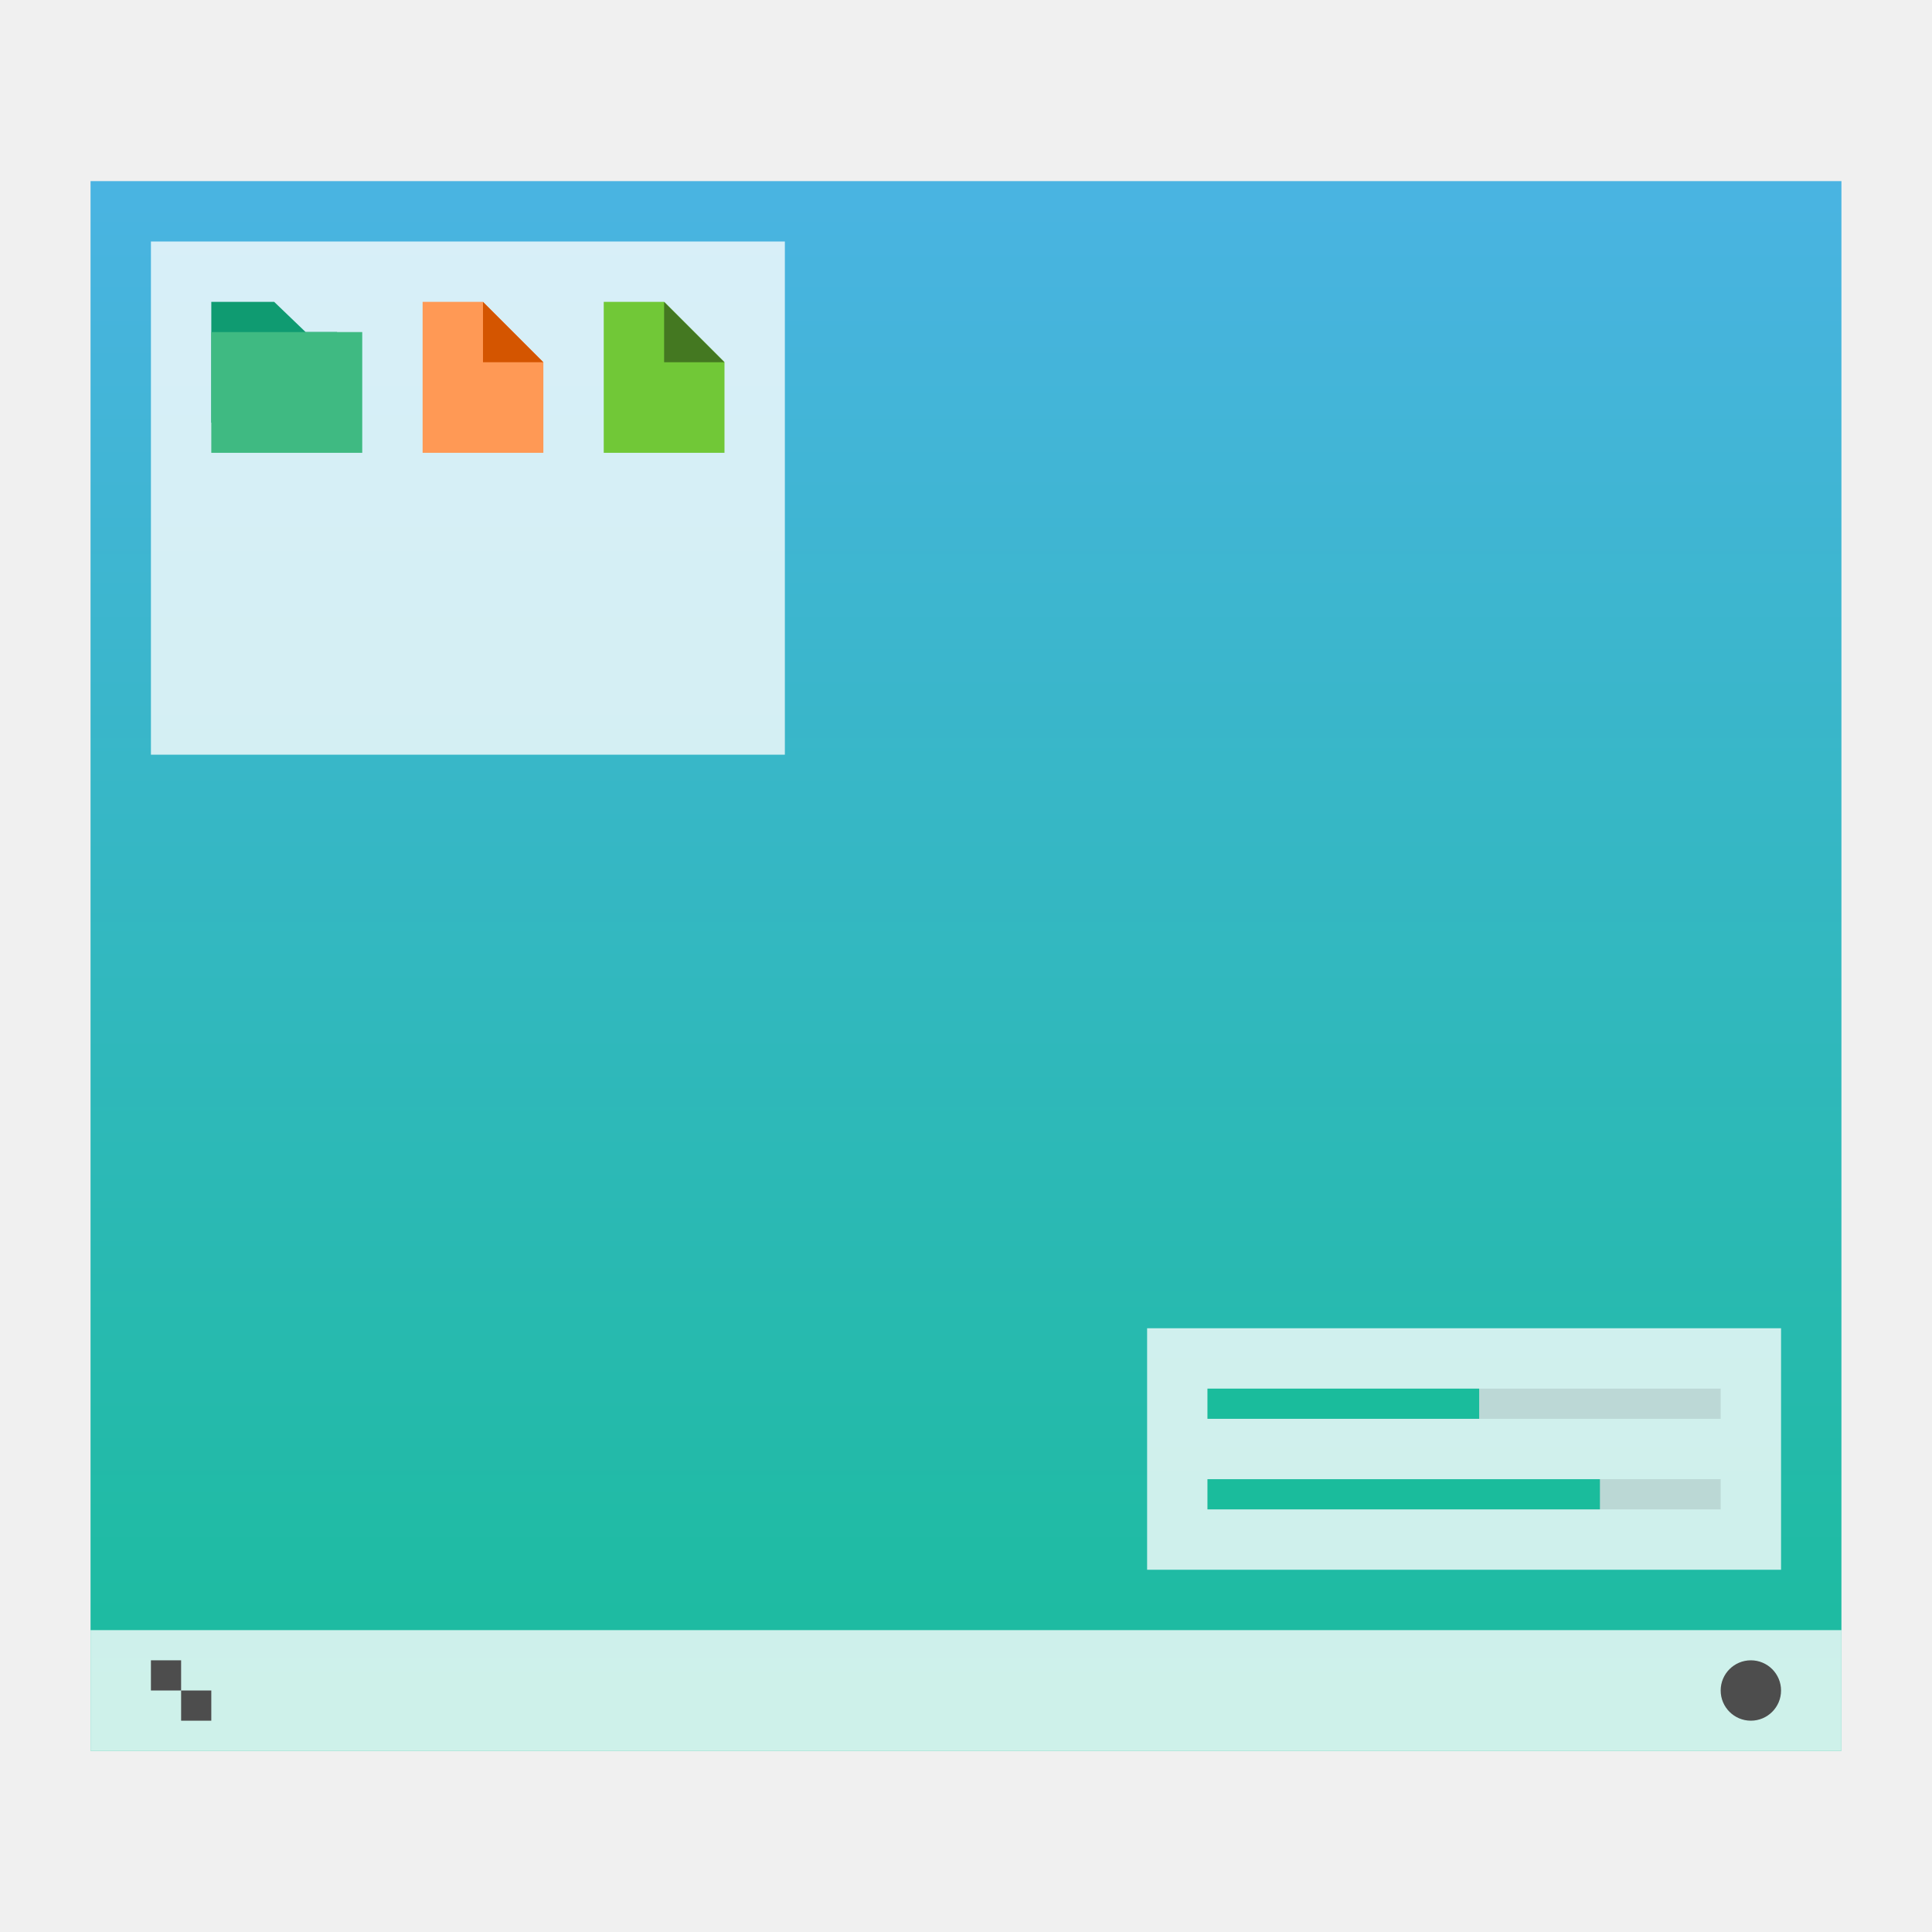
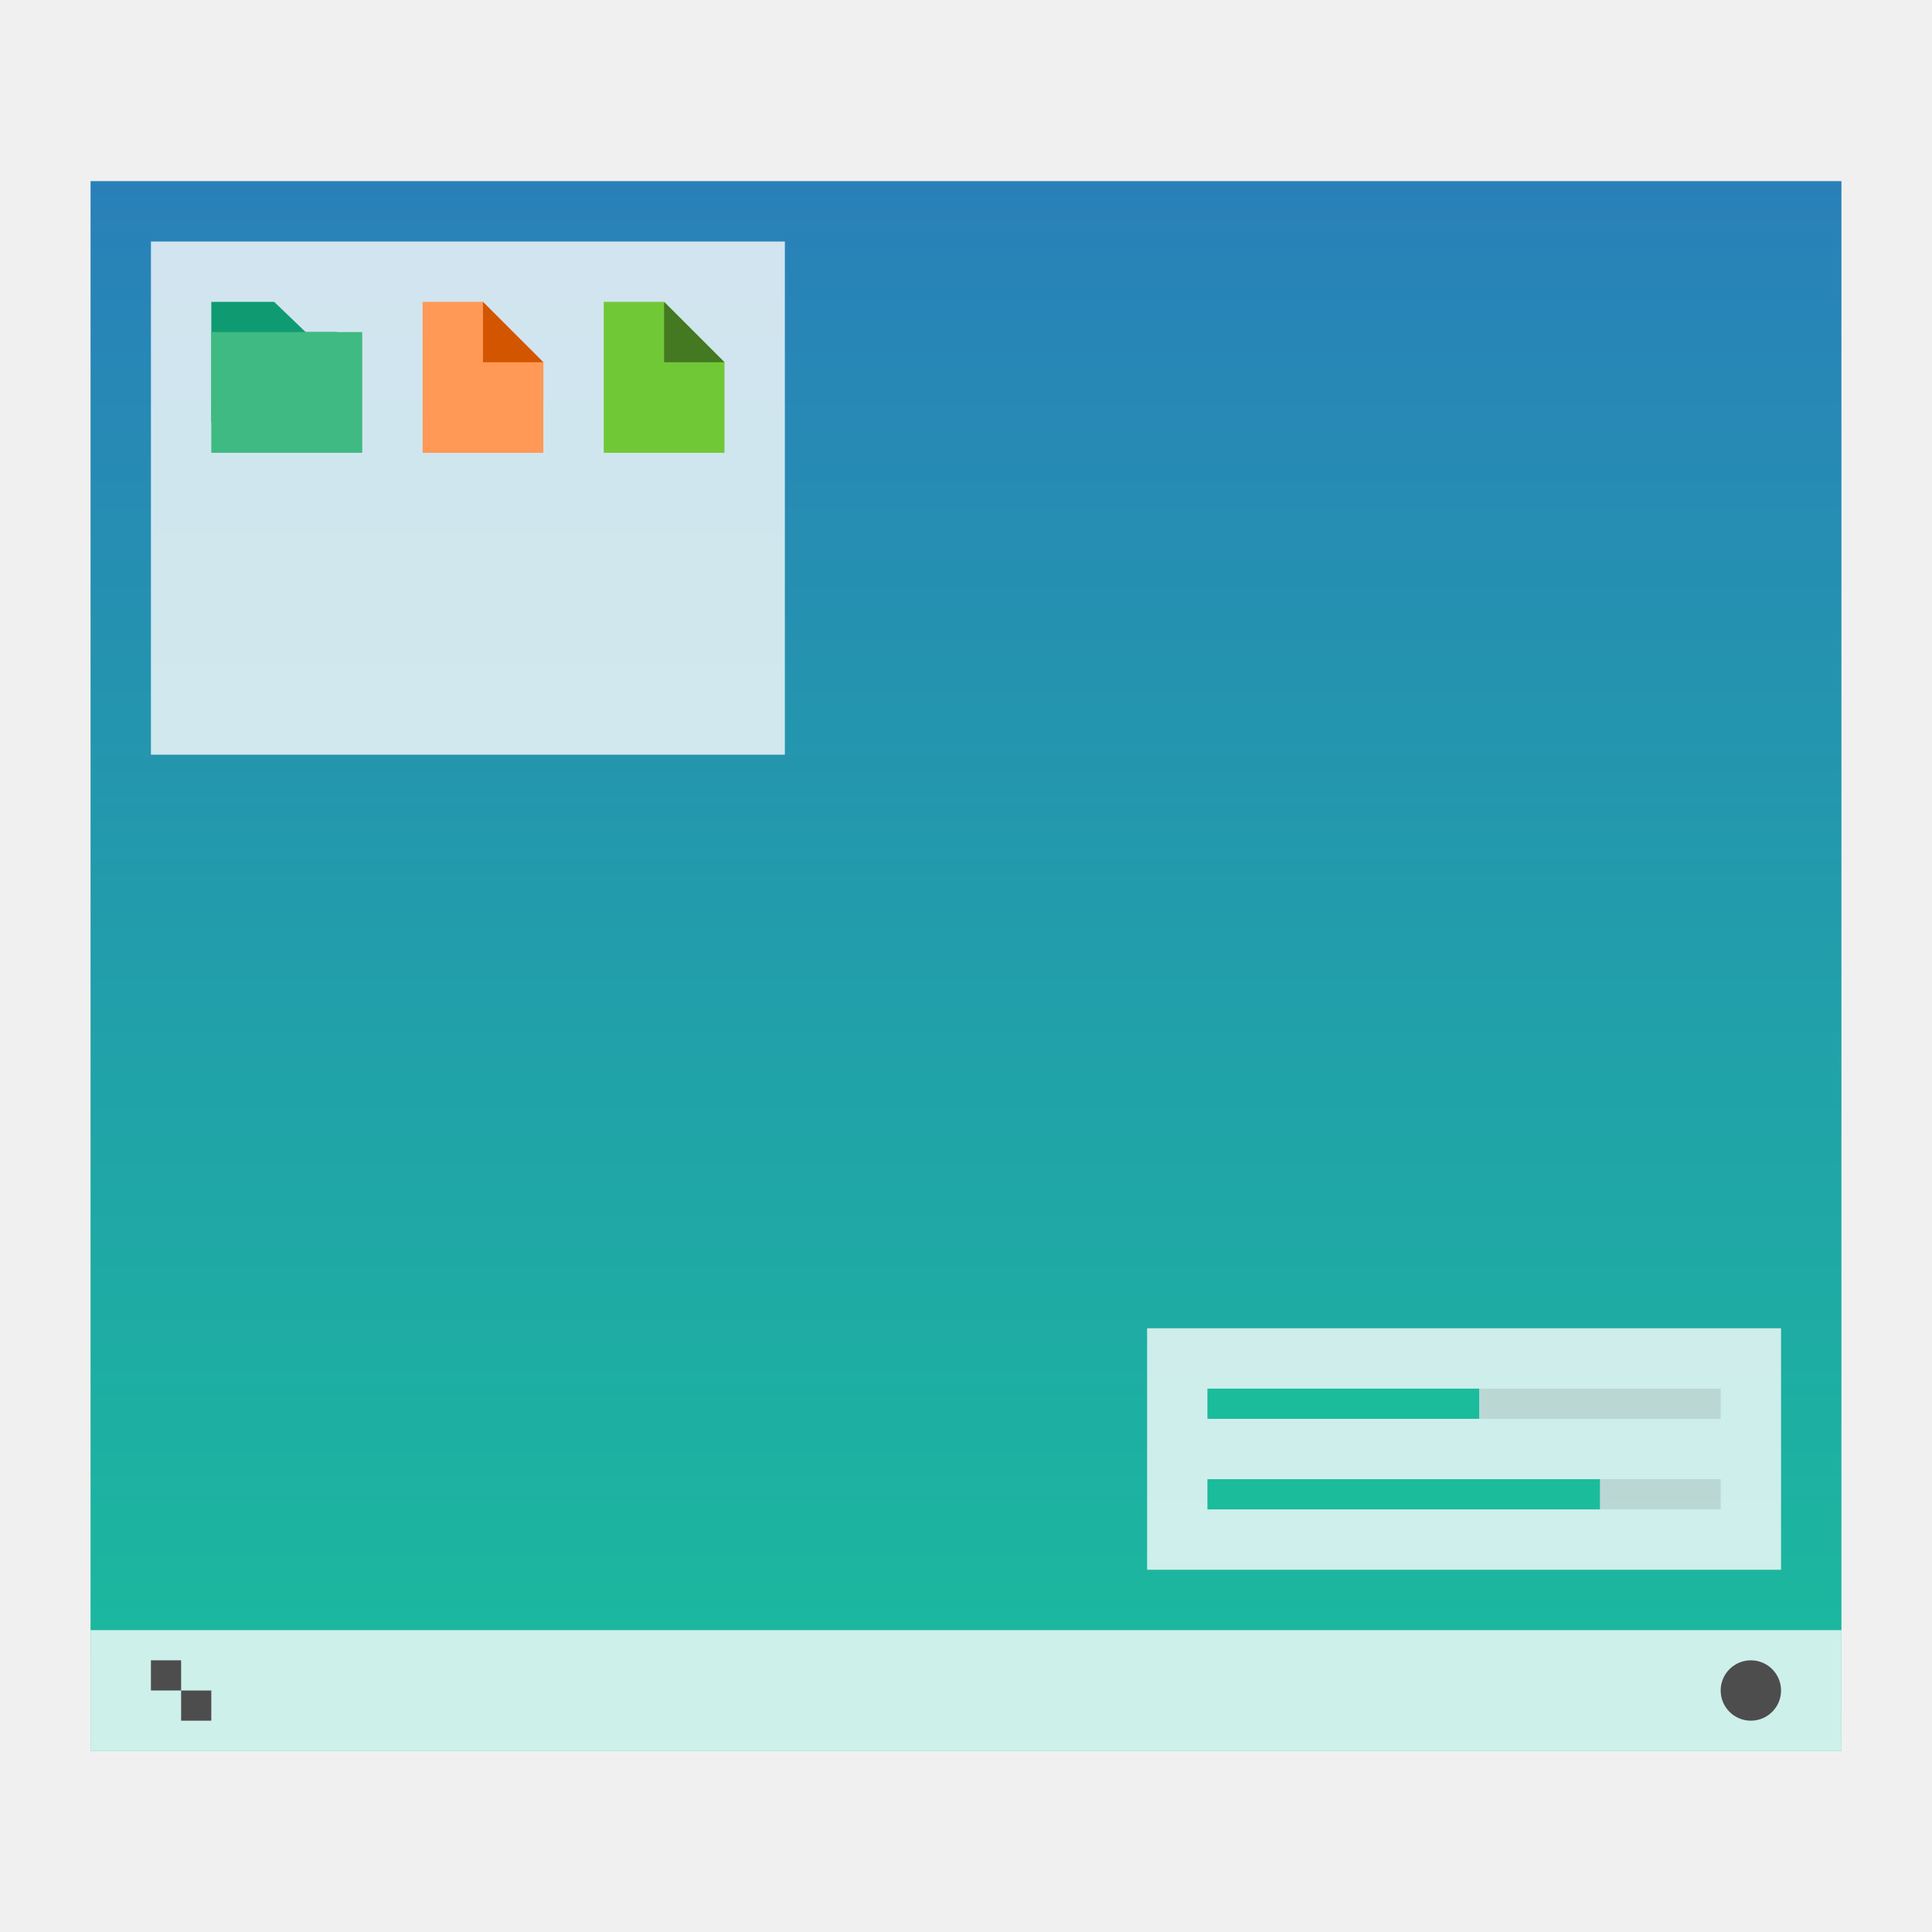
<svg xmlns="http://www.w3.org/2000/svg" xmlns:xlink="http://www.w3.org/1999/xlink" width="64" version="1.1" height="64" id="svg2">
  <defs id="defs5455">
    <linearGradient id="linearGradient4697">
      <stop style="stop-color:#1abc9c;stop-opacity:1" id="stop4699" />
-       <stop offset="1" style="stop-color:#52b2ee;stop-opacity:1" id="stop4701" />
+       <stop offset="1" style="stop-color:#2980b9;stop-opacity:1" id="stop4701" />
    </linearGradient>
-     <linearGradient xlink:href="#linearGradient4697" id="linearGradient4249" gradientUnits="userSpaceOnUse" gradientTransform="matrix(1.208333,0,0,1.588888,-77.11889,-310.6806)" x1="419.33" y1="536.525" x2="419.33" y2="498.134" />
+     <linearGradient xlink:href="#linearGradient4697" id="linearGradient4249" gradientUnits="userSpaceOnUse" gradientTransform="matrix(1.208333,0,0,1.588888,-77.11889,-310.6806)" x1="419.33" y1="536.525" x2="419.33" y2="503.798" />
  </defs>
  <g id="layer1" transform="matrix(1 0 0 1 -384.5714 -483.798)">
    <path style="fill:url(#linearGradient4249)" id="path4247" d="m 387.571,489.798 0,52 58,0 0,-52 -58,0 z" />
    <g id="g4255">
      <path style="fill:#ffffff;fill-opacity:0.784" id="rect4128" d="m 387.571,537.798 0,3.2 0,0.8 1,0 56,0 1,0 0,-0.8 0,-3.2 -58,0 z" />
      <path d="m 389.571,538.798 0,1 1,0 0,-1 z m 1,1 0,1 1,0 0,-1 z" id="path4214" style="fill:#4d4d4d" />
    </g>
    <path style="fill:#ffffff;fill-opacity:0.784" d="m 389.571,491.798 21,-3e-5 0,17 -21,3e-5 z" id="rect3432-0" />
    <path style="fill:#0f9b71;fill-opacity:1" id="rect4160-5" d="m 391.571,493.798 0,4 4.167,0 0,-3 -1.042,0 -1.042,-1 z" />
    <path style="fill:#ff9955" id="rect4235-8" d="m 398.571,493.798 0,5 4,0 0,-3 -2,-2 z" />
    <path style="fill:#d45500;fill-rule:evenodd" id="path4237-5" d="m 400.571,493.798 2,2 -2,0 z" />
    <path style="fill:#3fba82;fill-opacity:1" id="rect4272-6" d="m 391.571,494.798 5,0 0,4 -5,0 z" />
    <path style="fill:#71c837" id="path4275-8" d="m 404.571,493.798 0,5 4,0 0,-3 -2,-2 z" />
    <path style="fill:#447821;fill-rule:evenodd" id="path4277-5" d="m 406.571,493.798 2,2 -2,0 z" />
    <rect style="fill:#ffffff;fill-opacity:0.784;stroke:none;stroke-width:3;stroke-miterlimit:4;stroke-dasharray:none;stroke-opacity:1" id="rect4167" width="21" height="8" x="422.571" y="527.798" />
    <rect style="fill:#000000;fill-opacity:0.098;stroke:none;stroke-width:3;stroke-miterlimit:4;stroke-dasharray:none;stroke-opacity:1" id="rect4169" width="17" height="1" x="424.571" y="529.798" ry="0.5" rx="0" />
    <rect style="fill:#1abc9c;fill-opacity:1;stroke:none;stroke-width:3;stroke-miterlimit:4;stroke-dasharray:none;stroke-opacity:1" id="rect4173" width="9" height="1" x="424.571" y="529.798" rx="0" ry="0.5" />
    <rect rx="0" ry="0.5" y="532.798" x="424.571" height="1" width="17" id="rect4175" style="fill:#000000;fill-opacity:0.098;stroke:none;stroke-width:3;stroke-miterlimit:4;stroke-dasharray:none;stroke-opacity:1" />
    <rect ry="0.5" rx="0" y="532.798" x="424.571" height="1" width="13" id="rect4177" style="fill:#1abc9c;fill-opacity:1;stroke:none;stroke-width:3;stroke-miterlimit:4;stroke-dasharray:none;stroke-opacity:1" />
    <circle cx="442.571" cy="539.798" style="fill:#4d4d4d" id="path4166-70" r="1" />
  </g>
</svg>
